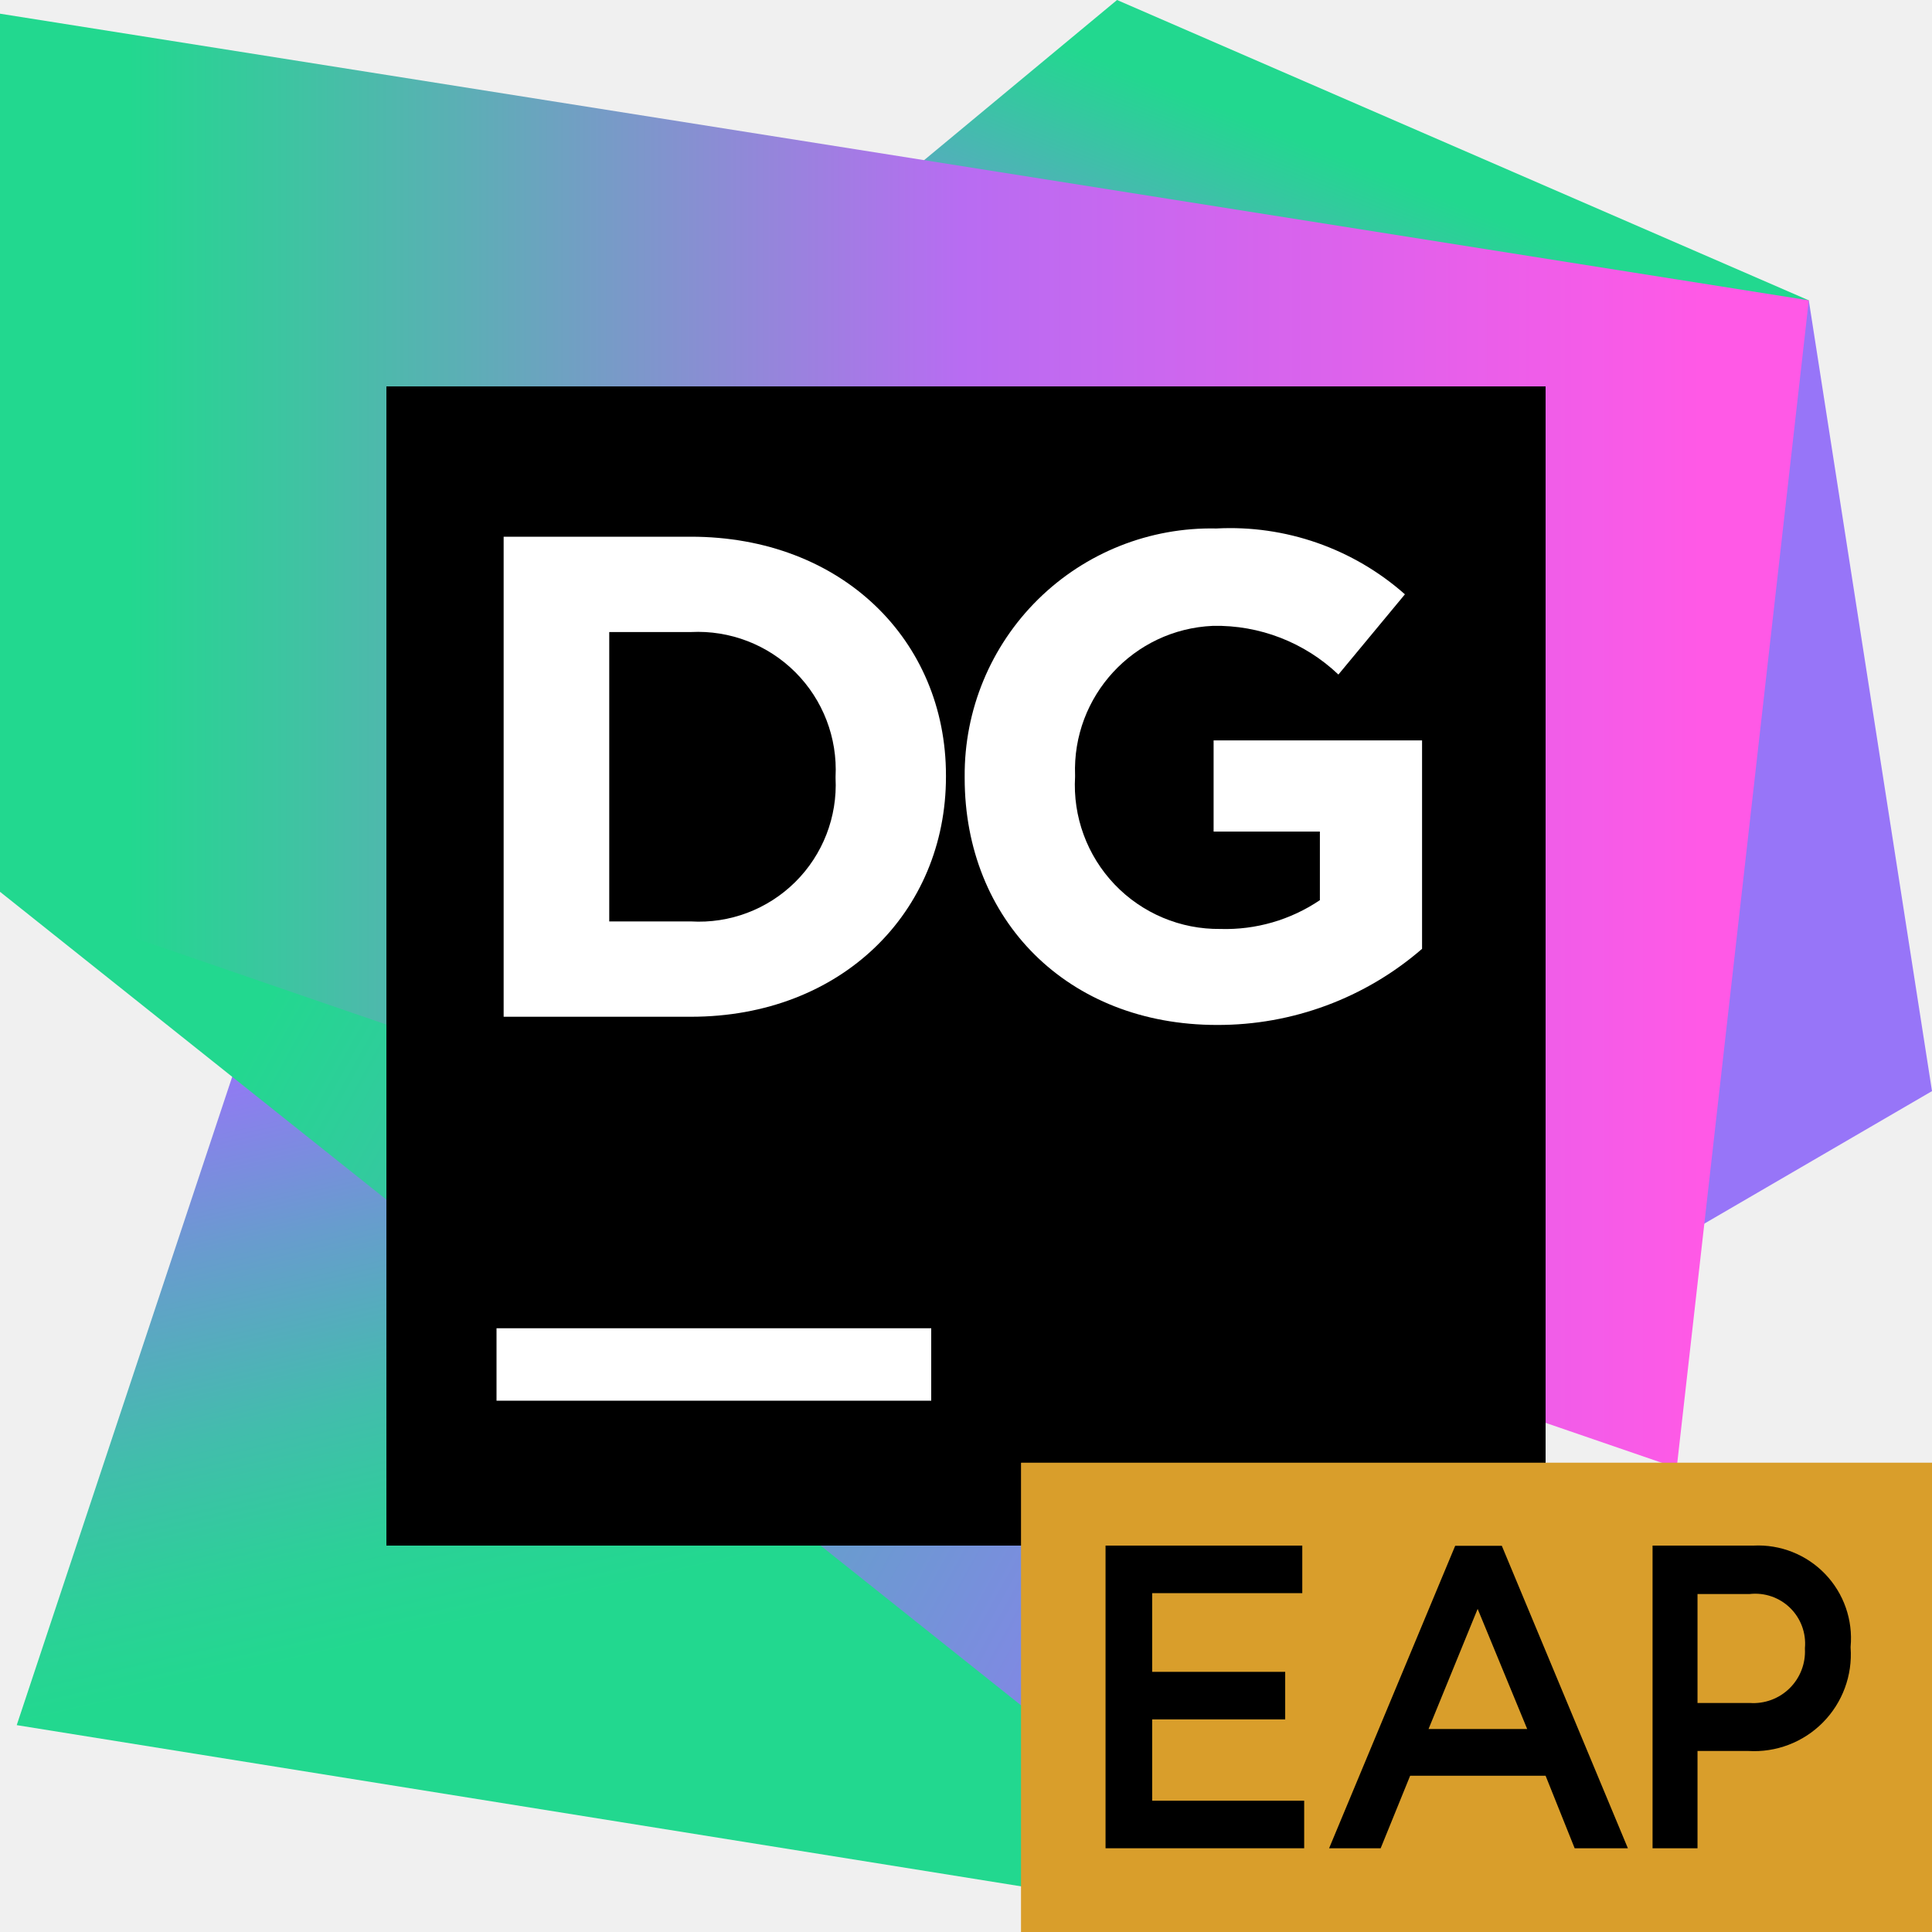
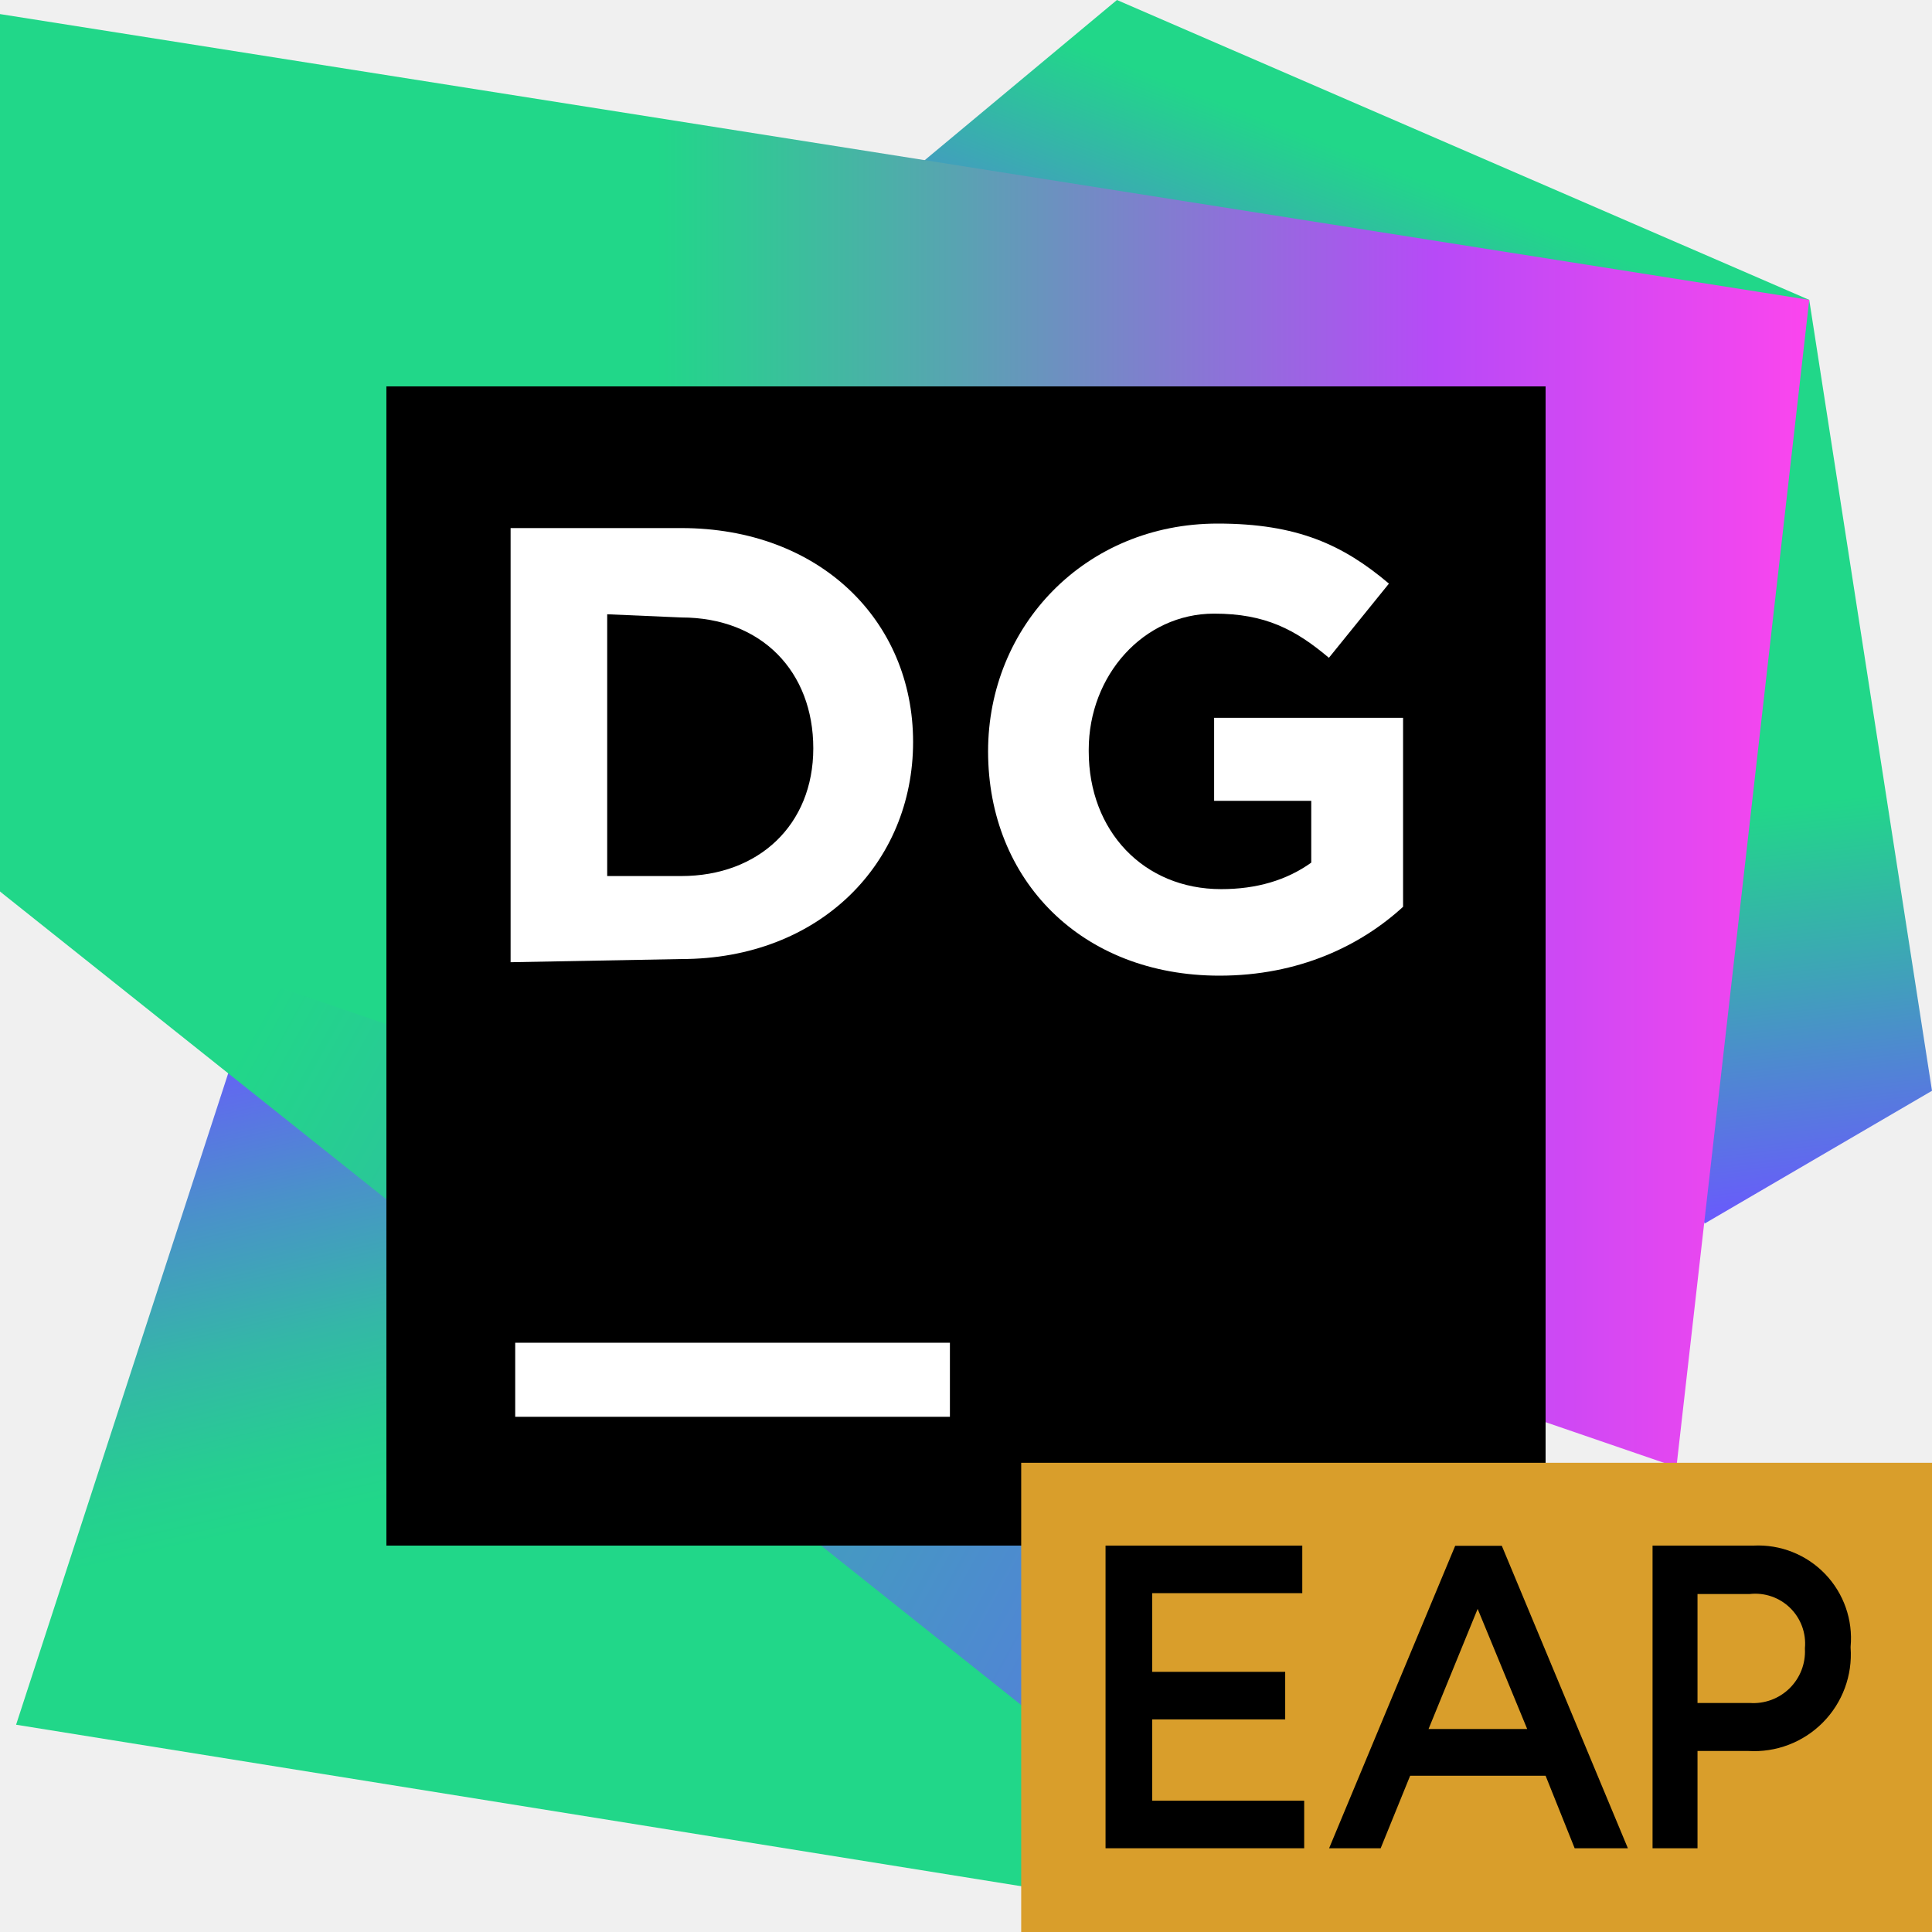
- <svg xmlns="http://www.w3.org/2000/svg" id="Layer_1" width="70" height="70" viewBox="0 0 70 70">
+ <svg xmlns="http://www.w3.org/2000/svg" width="70" height="70" fill="none" viewBox="0 0 70 70">
  <defs>
-     <linearGradient id="linear-gradient" x1="41.086" y1="17.65" x2="46.538" y2="4.063" gradientUnits="userSpaceOnUse">
-       <stop offset="0" stop-color="#9775f8" />
-       <stop offset="0.952" stop-color="#22d88f" />
+     <linearGradient id="a" x1="64.084" x2="66.131" y1="26.335" y2="44.156" gradientUnits="userSpaceOnUse">
+       <stop offset="0.16" stop-color="#21D789" />
+       <stop offset="0.54" stop-color="#419FBC" />
+       <stop offset="1" stop-color="#6B57FF" />
    </linearGradient>
-     <linearGradient id="linear-gradient-2" x1="17.071" y1="36.26" x2="24.15" y2="67.104" gradientUnits="userSpaceOnUse">
-       <stop offset="0" stop-color="#9775f8" />
-       <stop offset="0.214" stop-color="#689cce" />
-       <stop offset="0.423" stop-color="#42bdac" />
-       <stop offset="0.59" stop-color="#2bd197" />
-       <stop offset="0.694" stop-color="#22d88f" />
+     <linearGradient id="b" x1="45.467" x2="50.644" y1="18.684" y2="5.439" gradientUnits="userSpaceOnUse">
+       <stop offset="0" stop-color="#6B57FF" />
+       <stop offset="0.952" stop-color="#21D789" />
    </linearGradient>
-     <linearGradient id="linear-gradient-3" x1="4.893" y1="34.043" x2="66.232" y2="67.911" gradientUnits="userSpaceOnUse">
-       <stop offset="0.075" stop-color="#22d88f" />
-       <stop offset="0.72" stop-color="#9775f8" />
+     <linearGradient id="c" x1="16.86" x2="21.888" y1="35.34" y2="57.248" gradientUnits="userSpaceOnUse">
+       <stop offset="0" stop-color="#6B57FF" />
+       <stop offset="0.022" stop-color="#685CFB" />
+       <stop offset="0.281" stop-color="#4A91CA" />
+       <stop offset="0.506" stop-color="#34B7A7" />
+       <stop offset="0.685" stop-color="#26CE91" />
+       <stop offset="0.797" stop-color="#21D789" />
    </linearGradient>
-     <linearGradient id="linear-gradient-4" y1="26.84" x2="61.646" y2="26.84" gradientUnits="userSpaceOnUse">
-       <stop offset="0.075" stop-color="#22d88f" />
-       <stop offset="0.266" stop-color="#5ab0b4" />
-       <stop offset="0.565" stop-color="#b86cf2" />
-       <stop offset="1" stop-color="#ff59e6" />
+     <linearGradient id="d" x1="4.36" x2="65.7" y1="35.008" y2="68.875" gradientUnits="userSpaceOnUse">
+       <stop offset="0.075" stop-color="#21D789" />
+       <stop offset="0.887" stop-color="#6B57FF" />
+     </linearGradient>
+     <linearGradient id="e" x1="4.735" x2="66.381" y1="26.84" y2="26.84" gradientUnits="userSpaceOnUse">
+       <stop offset="0.309" stop-color="#21D789" />
+       <stop offset="0.487" stop-color="#59A3B2" />
+       <stop offset="0.767" stop-color="#B74AF7" />
+       <stop offset="1" stop-color="#FF45ED" />
    </linearGradient>
  </defs>
+   <path fill="url(#a)" d="M65.552 10.865L70 39.521L61.76 44.333L56.5 26.5L65.552 10.865Z" />
+   <path fill="url(#b)" d="M65.552 10.865L40.469 0L33.469 5.833L45 17L65.552 10.865Z" />
+   <path fill="url(#c)" d="M47.323 70L11 30.5L0.583 62.49L47.323 70Z" />
+   <path fill="url(#d)" d="M54.5 45L0 32.302L47.323 70L54.5 45Z" />
+   <path fill="url(#e)" d="M0 0.51V32.302L60.74 53.156L65.552 10.865L0 0.51Z" />
  <g>
-     <polygon points="65.536 10.882 70 39.533 53.033 49.409 49.76 33.163 65.536 10.882" fill="#9775f8" />
-     <polygon points="65.536 10.882 40.473 0 19.424 17.471 49.76 33.163 65.536 10.882" fill="url(#linear-gradient)" />
-     <polygon points="47.302 70 18.049 30.562 9.275 36.42 0.606 62.505 47.302 70" fill="url(#linear-gradient-2)" />
-     <polygon points="52.8 50.126 32.3 36.634 0 32.311 47.302 70 52.8 50.126" fill="url(#linear-gradient-3)" />
-     <polygon points="0 0.496 0 32.311 60.75 53.185 65.536 10.882 0 0.496" fill="url(#linear-gradient-4)" />
-   </g>
-   <g>
-     <rect x="14" y="14" width="42" height="42" />
-     <rect x="17.99" y="48.125" width="15.75" height="2.625" fill="#fff" />
-     <g>
-       <path d="M18.248,19.446h6.783c5.466,0,9.243,3.752,9.243,8.647v.05c0,4.895-3.777,8.696-9.243,8.696h-6.783Zm3.826,3.454v10.485h2.957A4.956,4.956,0,0,0,30.274,28.192v-.05a4.995,4.995,0,0,0-5.242-5.242Z" fill="#fff" />
-       <path d="M34.952,28.192v-.05A8.927,8.927,0,0,1,44.07,19.148a9.549,9.549,0,0,1,6.833,2.385l-2.41,2.907a6.404,6.404,0,0,0-4.547-1.764,5.224,5.224,0,0,0-4.994,5.416v.05a5.211,5.211,0,0,0,5.267,5.516,6.106,6.106,0,0,0,3.603-1.044V30.129H43.971V26.825h7.553v7.553a11.289,11.289,0,0,1-7.429,2.758C38.678,37.136,34.952,33.335,34.952,28.192Z" fill="#fff" />
-     </g>
+     <path fill="#000000" d="M56 14H14V56H56V14Z" />
+     <path fill="#FFFFFF" d="M34.417 48.65H18.667V51.333H34.417V48.65Z" />
+     <path fill="#FFFFFF" d="M35.8 27.224C35.8 22.681 39.319 18.97 44.118 18.97C46.997 18.97 48.661 19.738 50.324 21.145L48.149 23.833C46.933 22.809 45.846 22.233 43.99 22.233C41.431 22.233 39.447 24.473 39.447 27.16V27.224C39.447 30.103 41.431 32.215 44.246 32.215C45.526 32.215 46.613 31.895 47.509 31.255V29.015H43.99V26.008H50.836V32.855C49.301 34.262 47.061 35.35 44.182 35.35C39.191 35.35 35.8 31.895 35.8 27.224Z" />
+     <path fill="#FFFFFF" d="M18.5 19.133H24.683C29.7 19.133 33.083 22.488 33.083 26.883C33.083 31.278 29.7 34.748 24.683 34.748L18.5 34.863V19.133ZM22 22.256V31.741H24.683C27.483 31.741 29.467 29.89 29.467 27.114C29.467 24.338 27.6 22.372 24.683 22.372L22 22.256Z" />
  </g>
  <g>
    <rect x="37" y="53" width="33" height="17" fill="#d99e2b" />
-     <g>
-       <path d="M40.056,66.966h7.197V65.243H41.745V62.297h4.82V60.574H41.745V57.723h5.439V56H40.056Z" />
-       <path d="M48.156,66.966h1.868l1.068-2.627h4.908l1.053,2.627h1.928l-4.567-10.958h-1.69Zm3.603-4.321,1.779-4.352L55.333,62.645Z" />
-       <path d="M59.875,66.966h1.629V63.441h1.84a3.503,3.503,0,0,0,3.707-3.744v-.031a3.362,3.362,0,0,0-3.522-3.666H59.875Zm1.629-5.264V57.754h1.893a1.807,1.807,0,0,1,1.999,1.958V59.744a1.869,1.869,0,0,1-1.999,1.958Z" />
-     </g>
-   </g>
-   <g>
-     <rect x="37" y="53" width="33" height="17" fill="#d99e2b" />
-     <g>
-       <path d="M40.056,66.966h7.197V65.243H41.745V62.297h4.82V60.574H41.745V57.723h5.439V56H40.056Z" />
-       <path d="M48.156,66.966h1.868l1.068-2.627h4.908l1.053,2.627h1.928l-4.567-10.958h-1.69Zm3.603-4.321,1.779-4.352L55.333,62.645Z" />
-       <path d="M59.875,66.966h1.629V63.441h1.84a3.503,3.503,0,0,0,3.707-3.744v-.031a3.362,3.362,0,0,0-3.522-3.666H59.875Zm1.629-5.264V57.754h1.893a1.807,1.807,0,0,1,1.999,1.958V59.744a1.869,1.869,0,0,1-1.999,1.958Z" />
-     </g>
+     <path fill="#000000" d="M40.056,66.966h7.197V65.243H41.745V62.297h4.82V60.574H41.745V57.723h5.439V56H40.056Z" />
+     <path fill="#000000" d="M48.156,66.966h1.868l1.068-2.627h4.908l1.053,2.627h1.928l-4.567-10.958h-1.69Zm3.603-4.321,1.779-4.352L55.333,62.645Z" />
+     <path fill="#000000" d="M59.875,66.966h1.629V63.441h1.84a3.503,3.503,0,0,0,3.707-3.744v-.031a3.362,3.362,0,0,0-3.522-3.666H59.875Zm1.629-5.264V57.754h1.893a1.807,1.807,0,0,1,1.999,1.958V59.744a1.869,1.869,0,0,1-1.999,1.958Z" />
  </g>
</svg>
